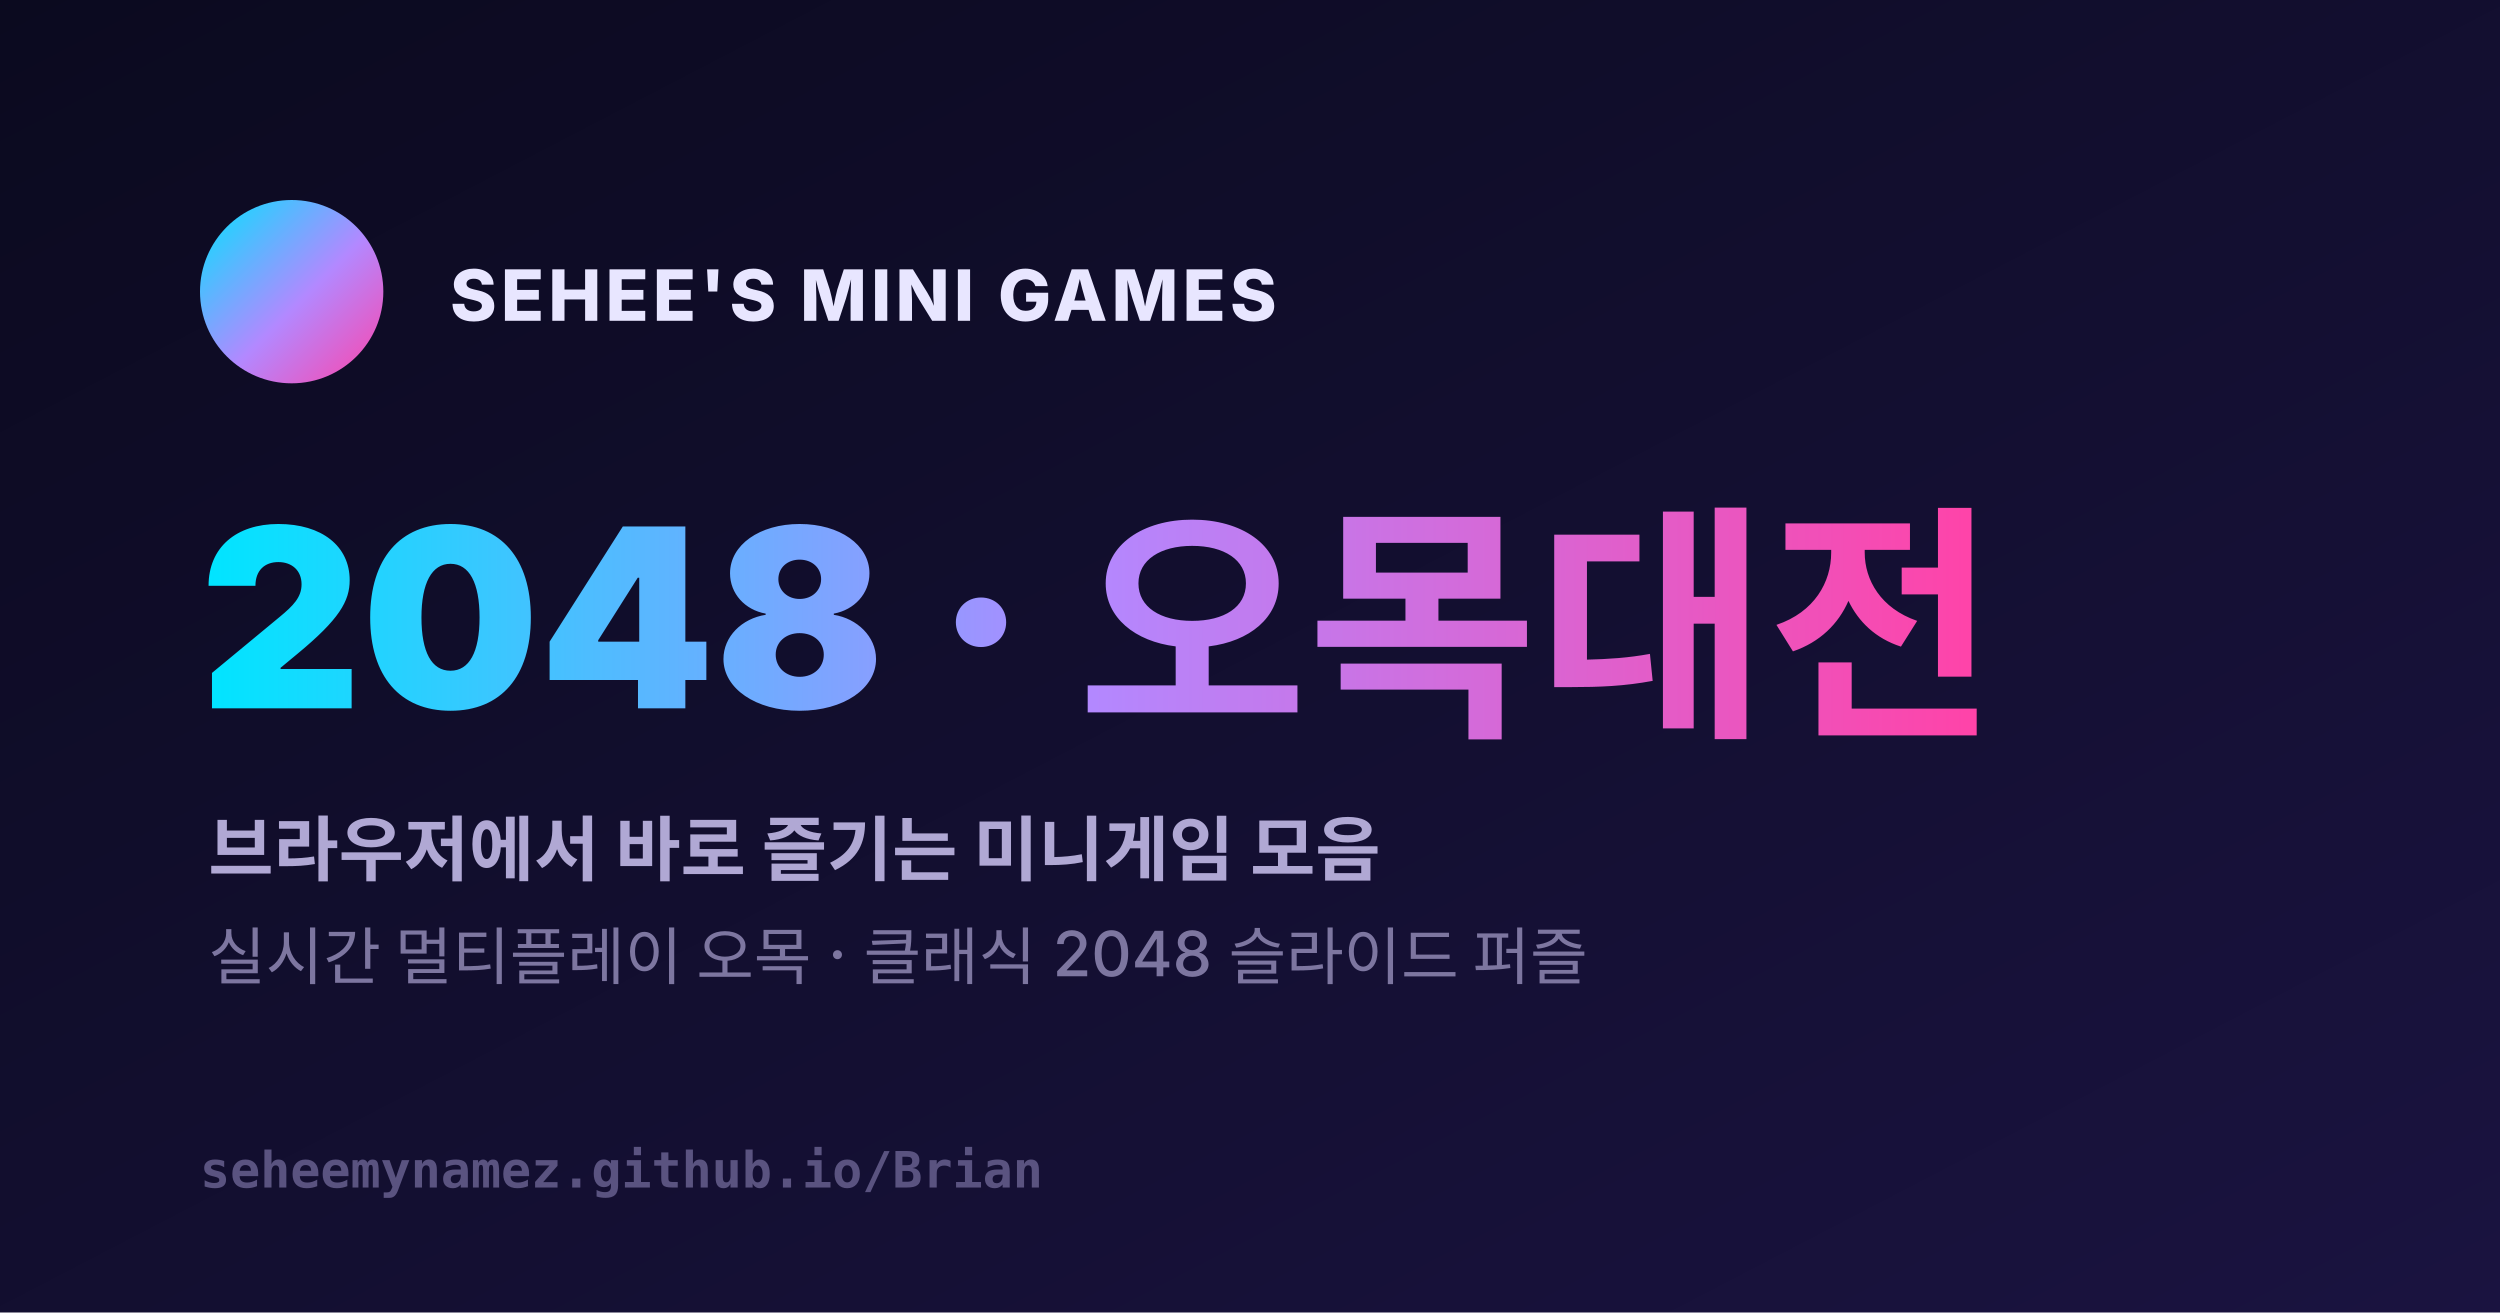
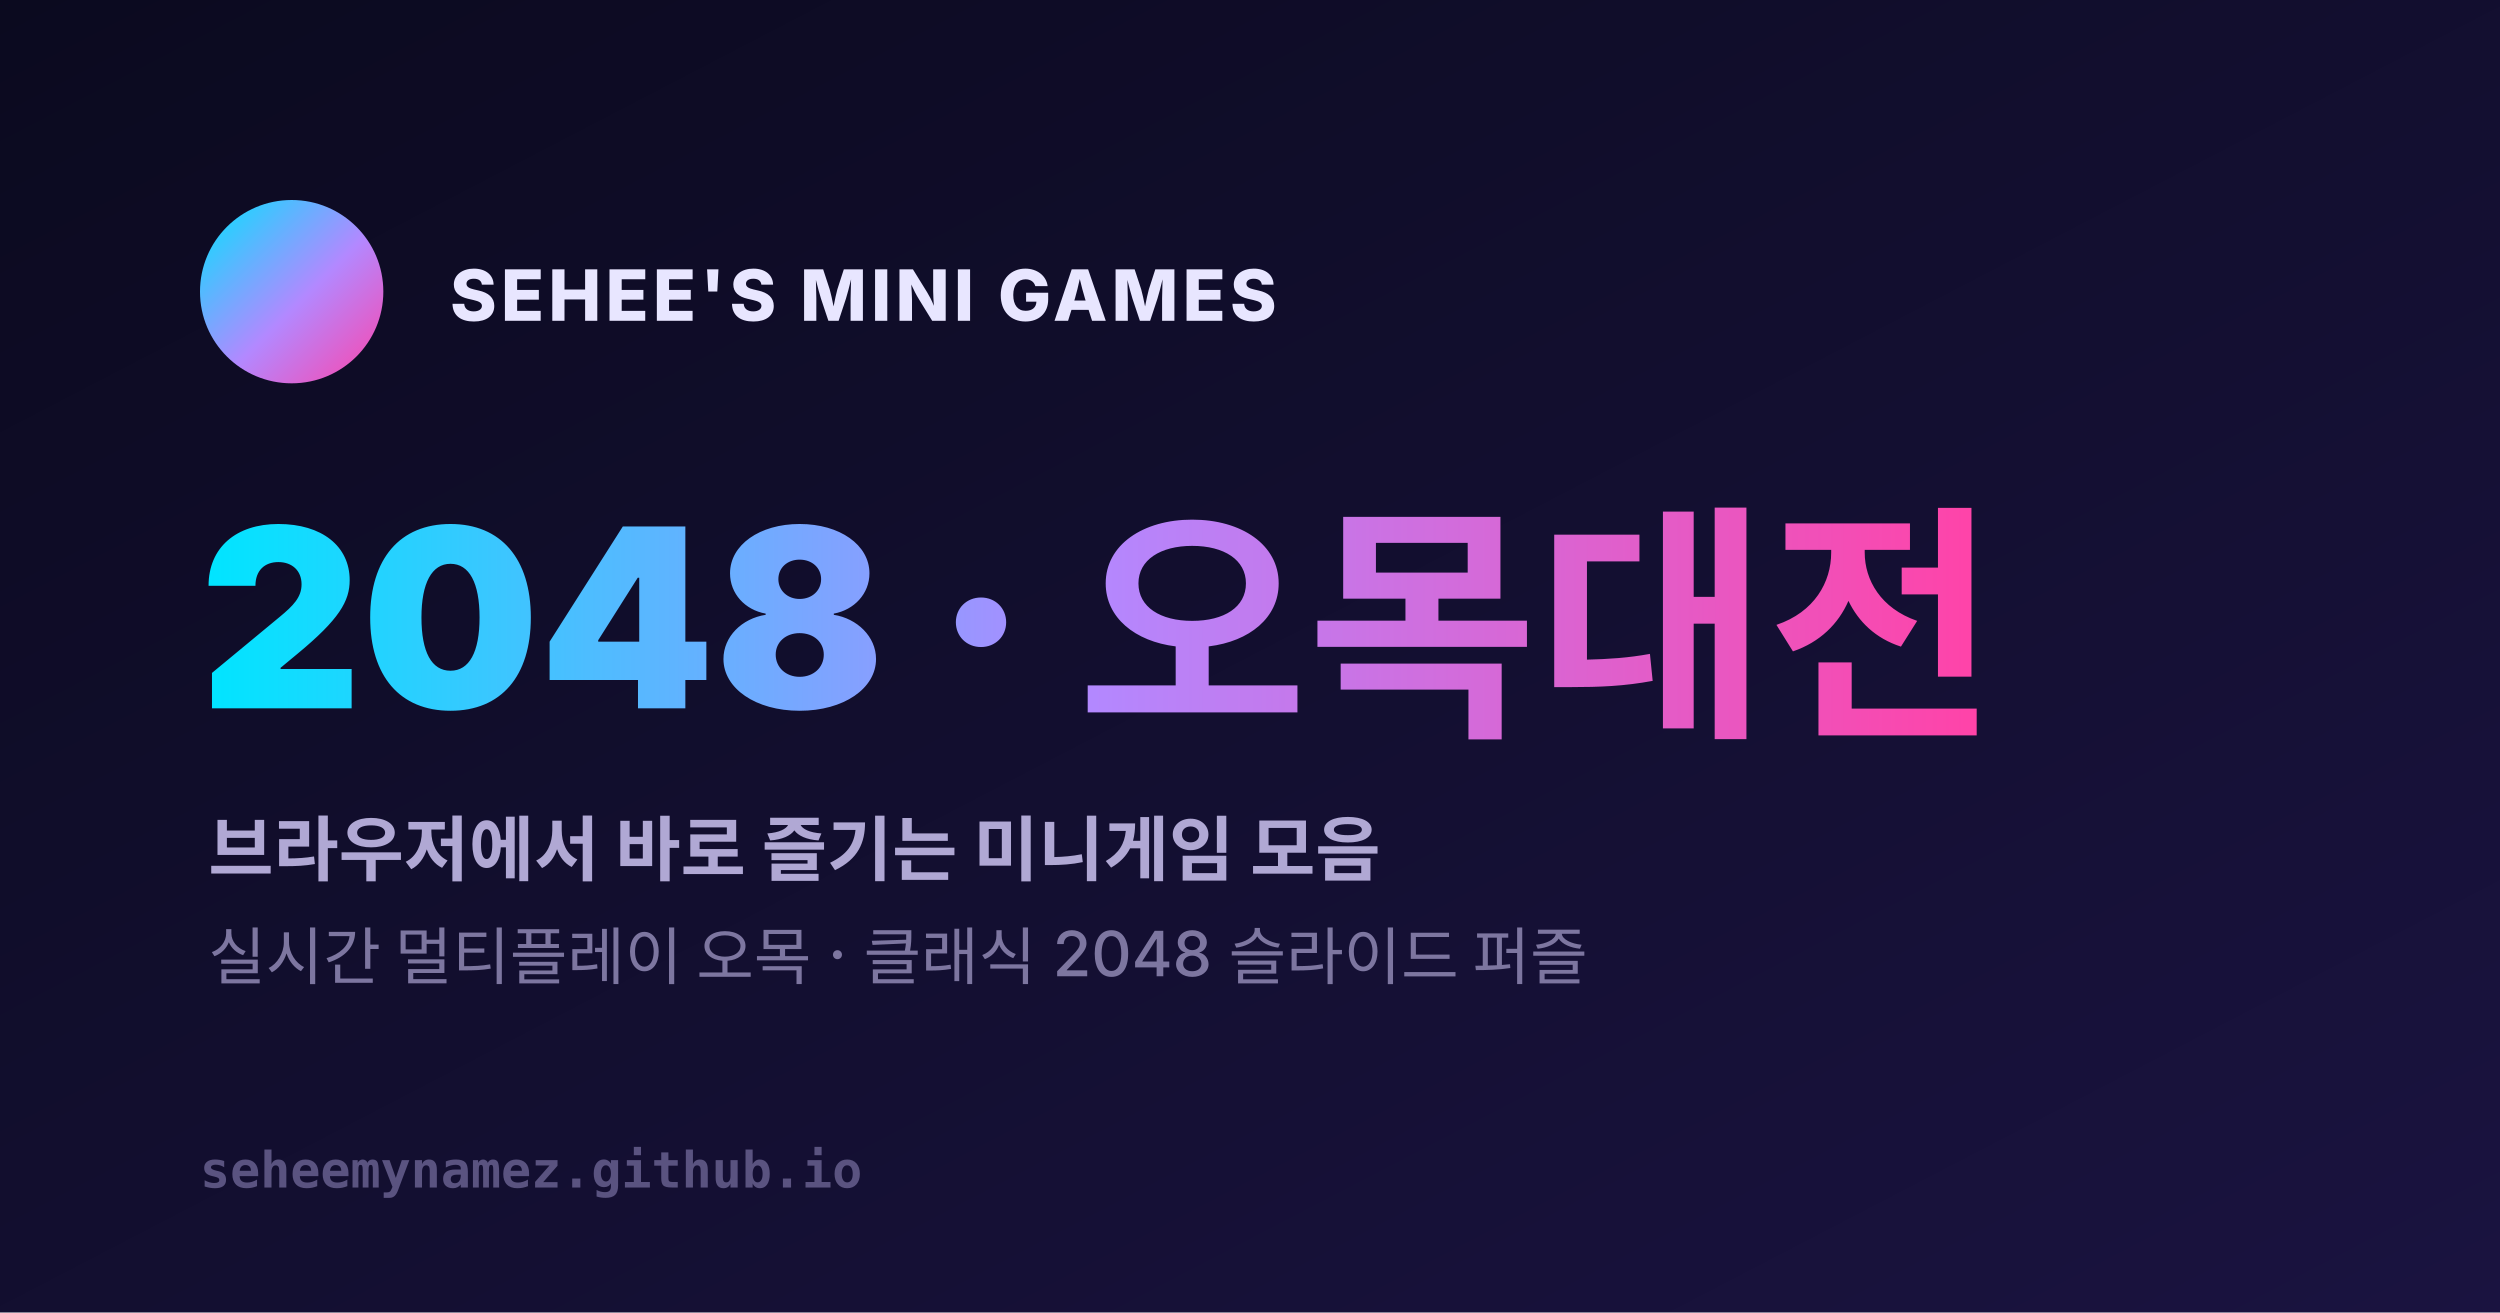
<svg xmlns="http://www.w3.org/2000/svg" viewBox="0 0 1200 630" role="img" aria-label="Sehee's Mini Games — 2048 · 오목대전">
  <defs>
    <linearGradient id="bg" x1="0" y1="0" x2="1" y2="1">
      <stop offset="0%" stop-color="#0b0a1f" />
      <stop offset="100%" stop-color="#1a1340" />
    </linearGradient>
    <linearGradient id="mark" x1="0" y1="0" x2="1" y2="1">
      <stop offset="0%" stop-color="#00e5ff" />
      <stop offset="55%" stop-color="#b388ff" />
      <stop offset="100%" stop-color="#ff43a8" />
    </linearGradient>
    <linearGradient id="title" x1="0" y1="0" x2="1" y2="0">
      <stop offset="0%" stop-color="#00e5ff" />
      <stop offset="50%" stop-color="#b388ff" />
      <stop offset="100%" stop-color="#ff43a8" />
    </linearGradient>
  </defs>
  <rect width="1200" height="630" fill="url(#bg)" />
  <g transform="translate(96 96)">
    <circle cx="44" cy="44" r="44" fill="url(#mark)" />
    <text x="120" y="58" font-family="-apple-system, 'SF Pro Display', system-ui, sans-serif" font-size="34" font-weight="800" fill="#e8e6ff" letter-spacing="2">SEHEE'S MINI GAMES</text>
  </g>
  <text x="96" y="340" font-family="-apple-system, 'SF Pro Display', system-ui, sans-serif" font-size="120" font-weight="900" fill="url(#title)">2048 · 오목대전</text>
  <text x="100" y="420" font-family="-apple-system, 'SF Pro Display', system-ui, sans-serif" font-size="34" font-weight="600" fill="#b0a8d4">브라우저에서 바로 즐기는 미니게임 모음</text>
  <text x="100" y="470" font-family="-apple-system, 'SF Pro Display', system-ui, sans-serif" font-size="30" font-weight="500" fill="#7d76a0">실시간 멀티플레이 오목 · 클래식 2048 슬라이드 퍼즐</text>
-   <text x="96" y="570" font-family="'SF Mono', Menlo, monospace" font-size="24" font-weight="700" fill="#5a5380">seheemynamez.github.io/Brian</text>
+   <text x="96" y="570" font-family="'SF Mono', Menlo, monospace" font-size="24" font-weight="700" fill="#5a5380">seheemynamez.github.io</text>
</svg>
